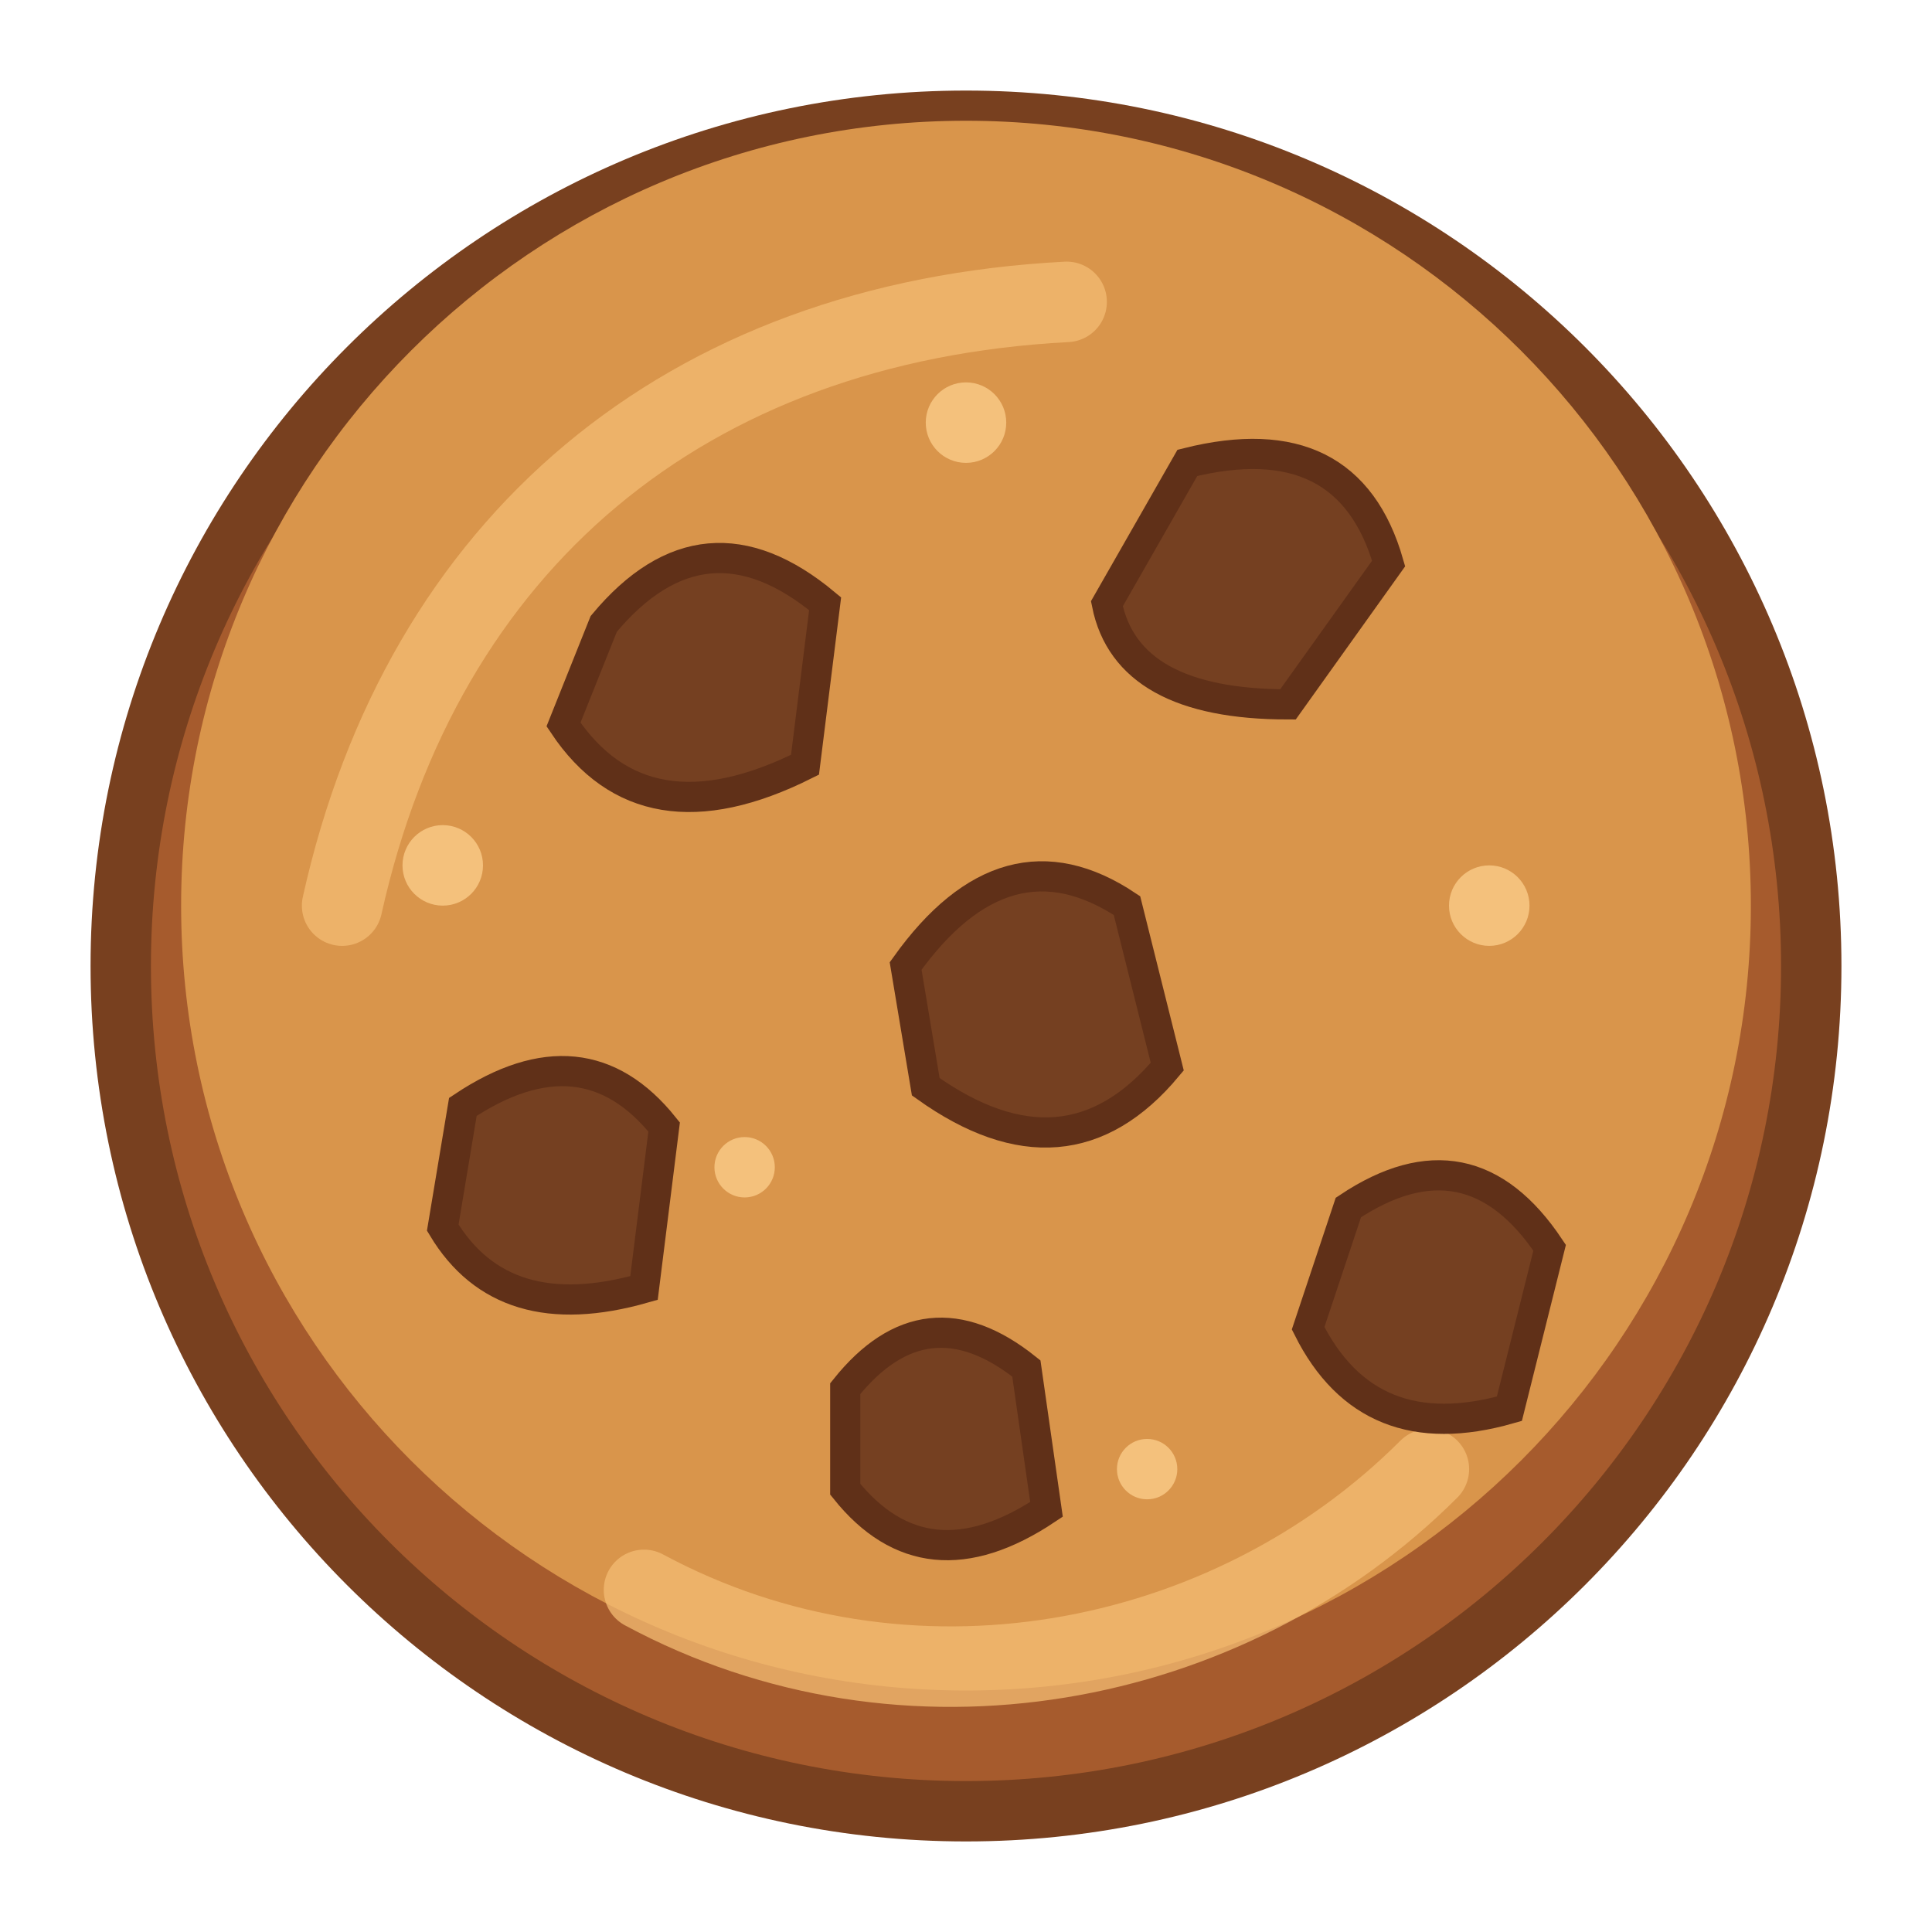
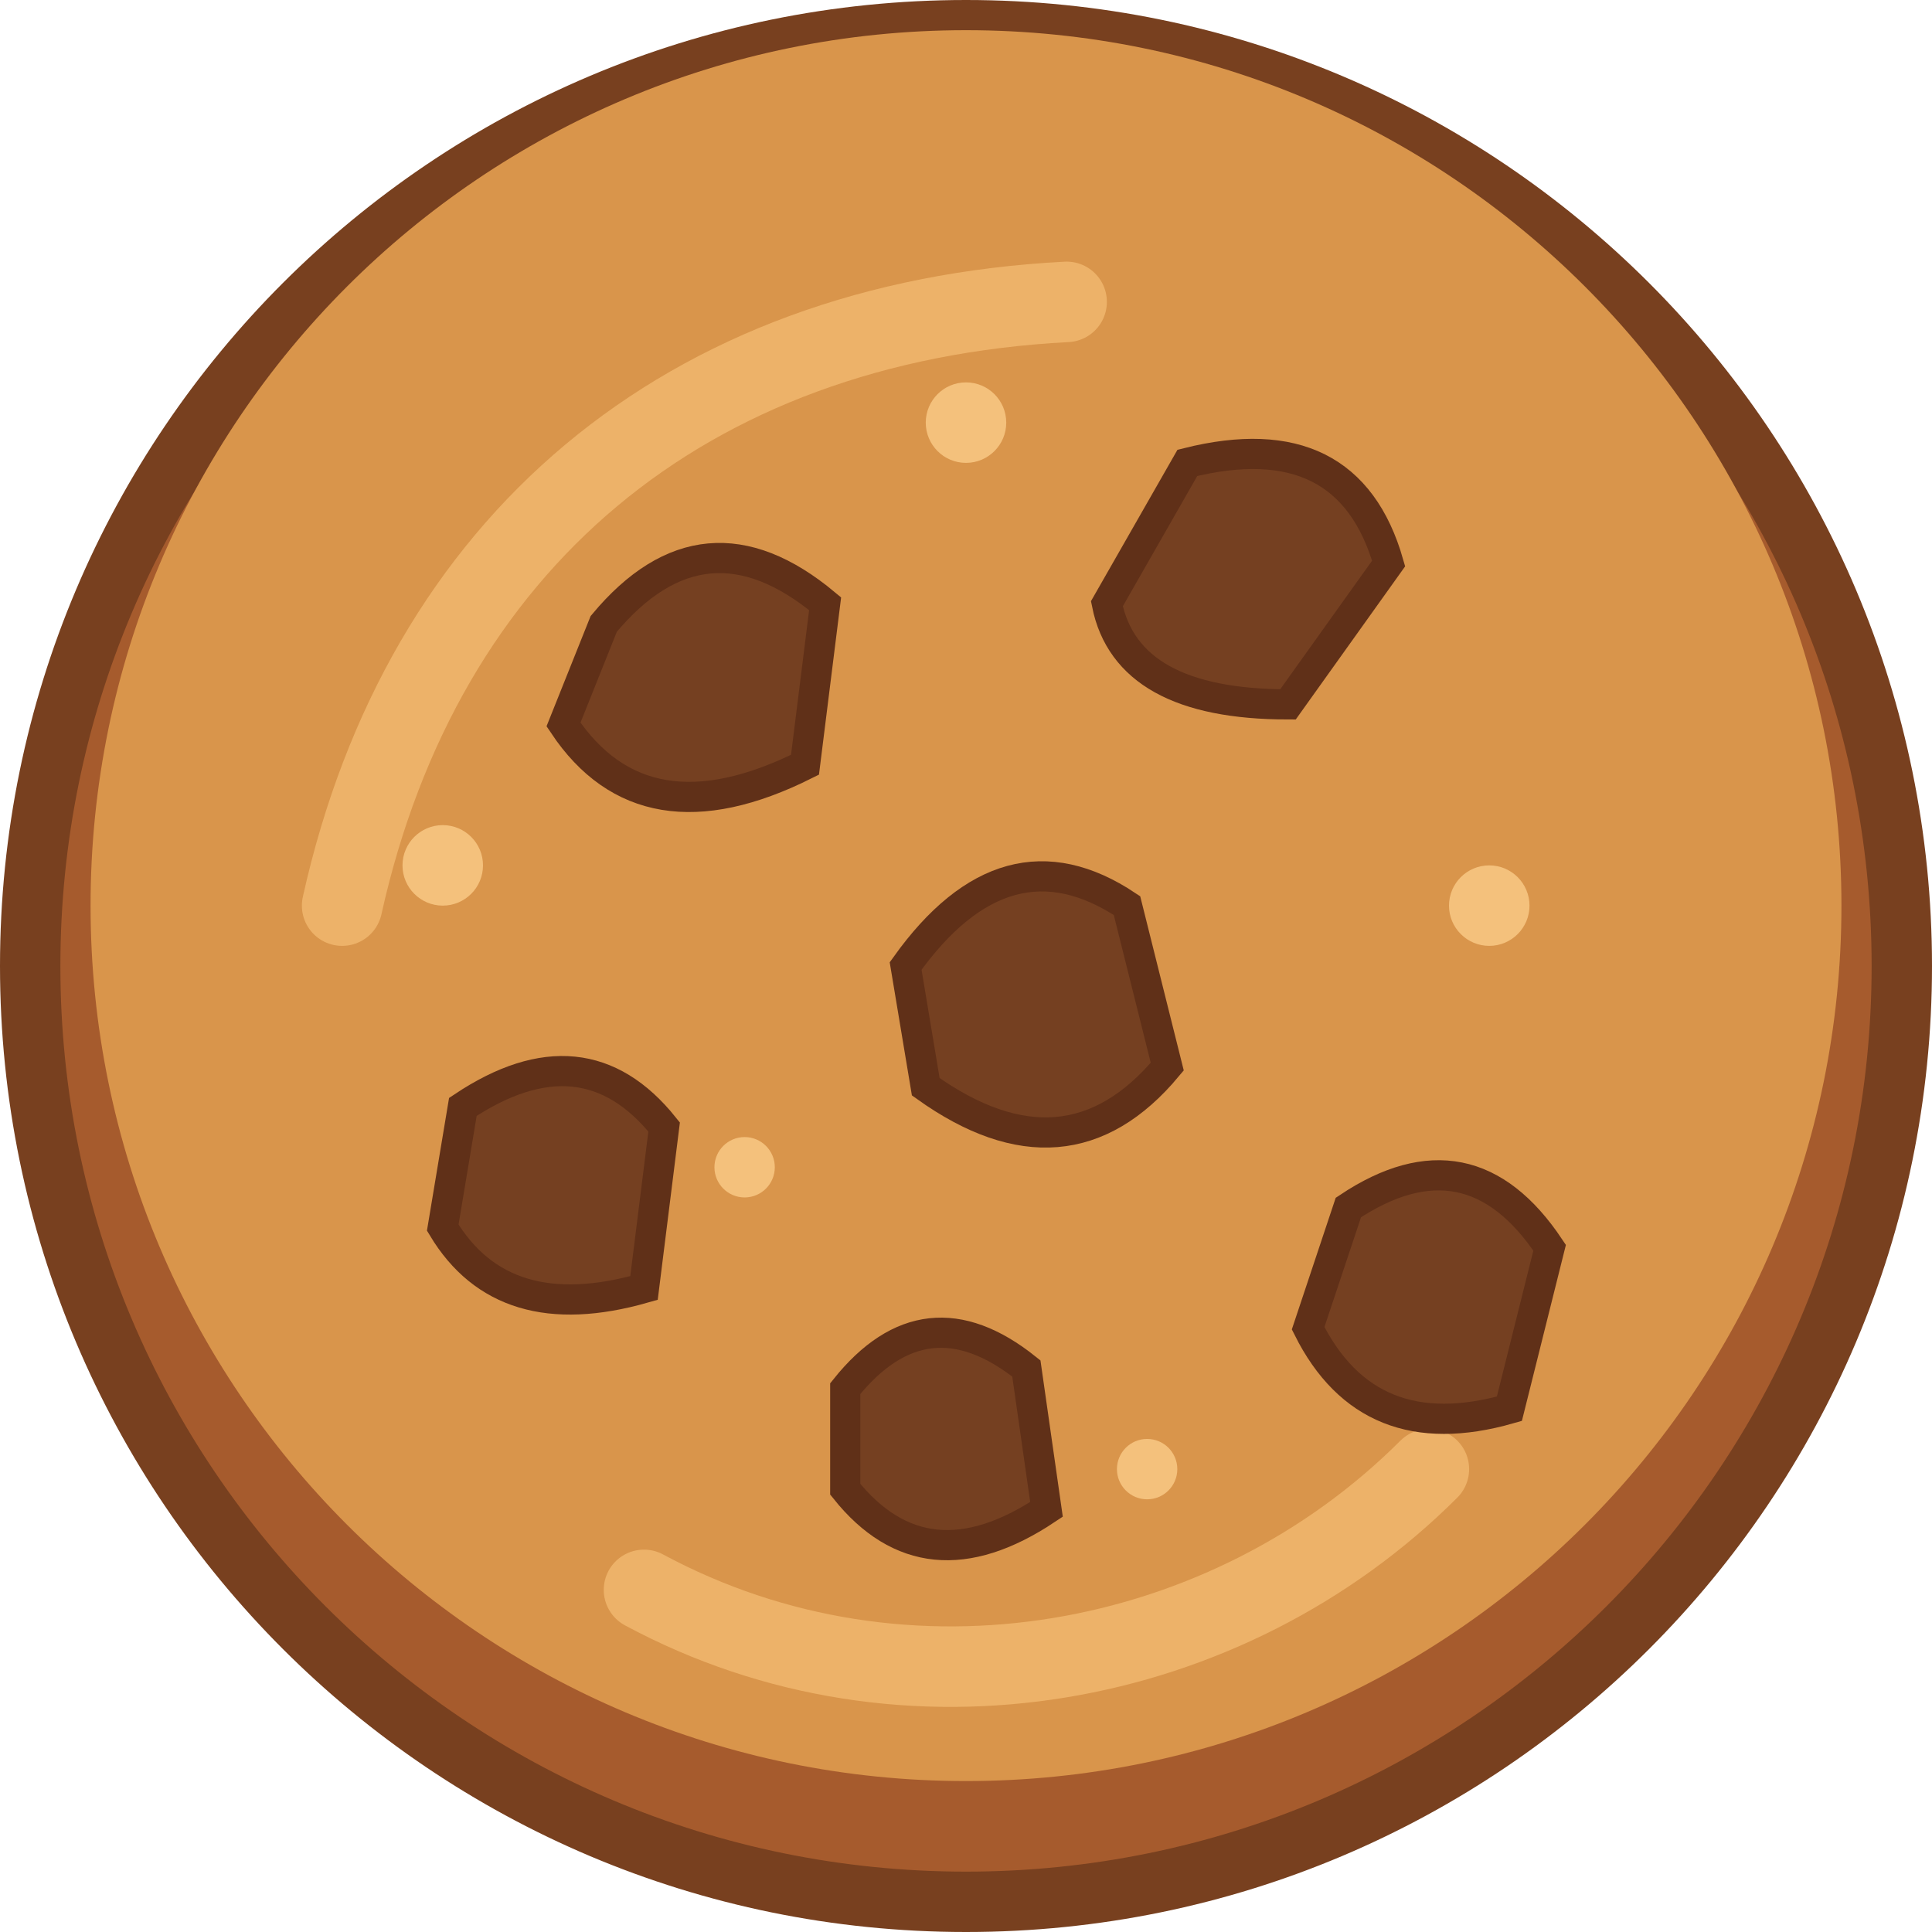
<svg xmlns="http://www.w3.org/2000/svg" viewBox="0 0 96 96">
-   <circle cx="48" cy="48" r="42" fill="#a65b2d" stroke="#78401f" stroke-width="3" />
-   <circle cx="48" cy="45" r="39" fill="#d9954b" />
+   <circle cx="48" cy="48" r="46.5" fill="#a65b2d" stroke="#78401f" stroke-width="3" />
+   <circle cx="48" cy="45" r="43.5" fill="#d9954b" />
  <path d="M17 45c4-18 17-29 36-30M32 79c13 7 29 4 39-6" fill="none" stroke="#f4bc73" stroke-linecap="round" stroke-width="4" opacity=".75" />
  <g fill="#754021" stroke="#603018" stroke-width="1.5">
    <path d="M30 31q5-6 11-1l-1 8q-8 4-12-2z" />
    <path d="M59 23q8-2 10 5l-5 7q-8 0-9-5z" />
    <path d="M45 48q5-7 11-3l2 8q-5 6-12 1z" />
    <path d="M23 55q6-4 10 1l-1 8q-7 2-10-3z" />
    <path d="M67 60q6-4 10 2l-2 8q-7 2-10-4z" />
    <path d="M42 69q4-5 9-1l1 7q-6 4-10-1z" />
  </g>
  <g fill="#f7c582" opacity=".9">
    <circle cx="22" cy="43" r="2" />
    <circle cx="48" cy="21" r="2" />
    <circle cx="74" cy="45" r="2" />
    <circle cx="37" cy="58" r="1.5" />
    <circle cx="57" cy="73" r="1.5" />
  </g>
</svg>
